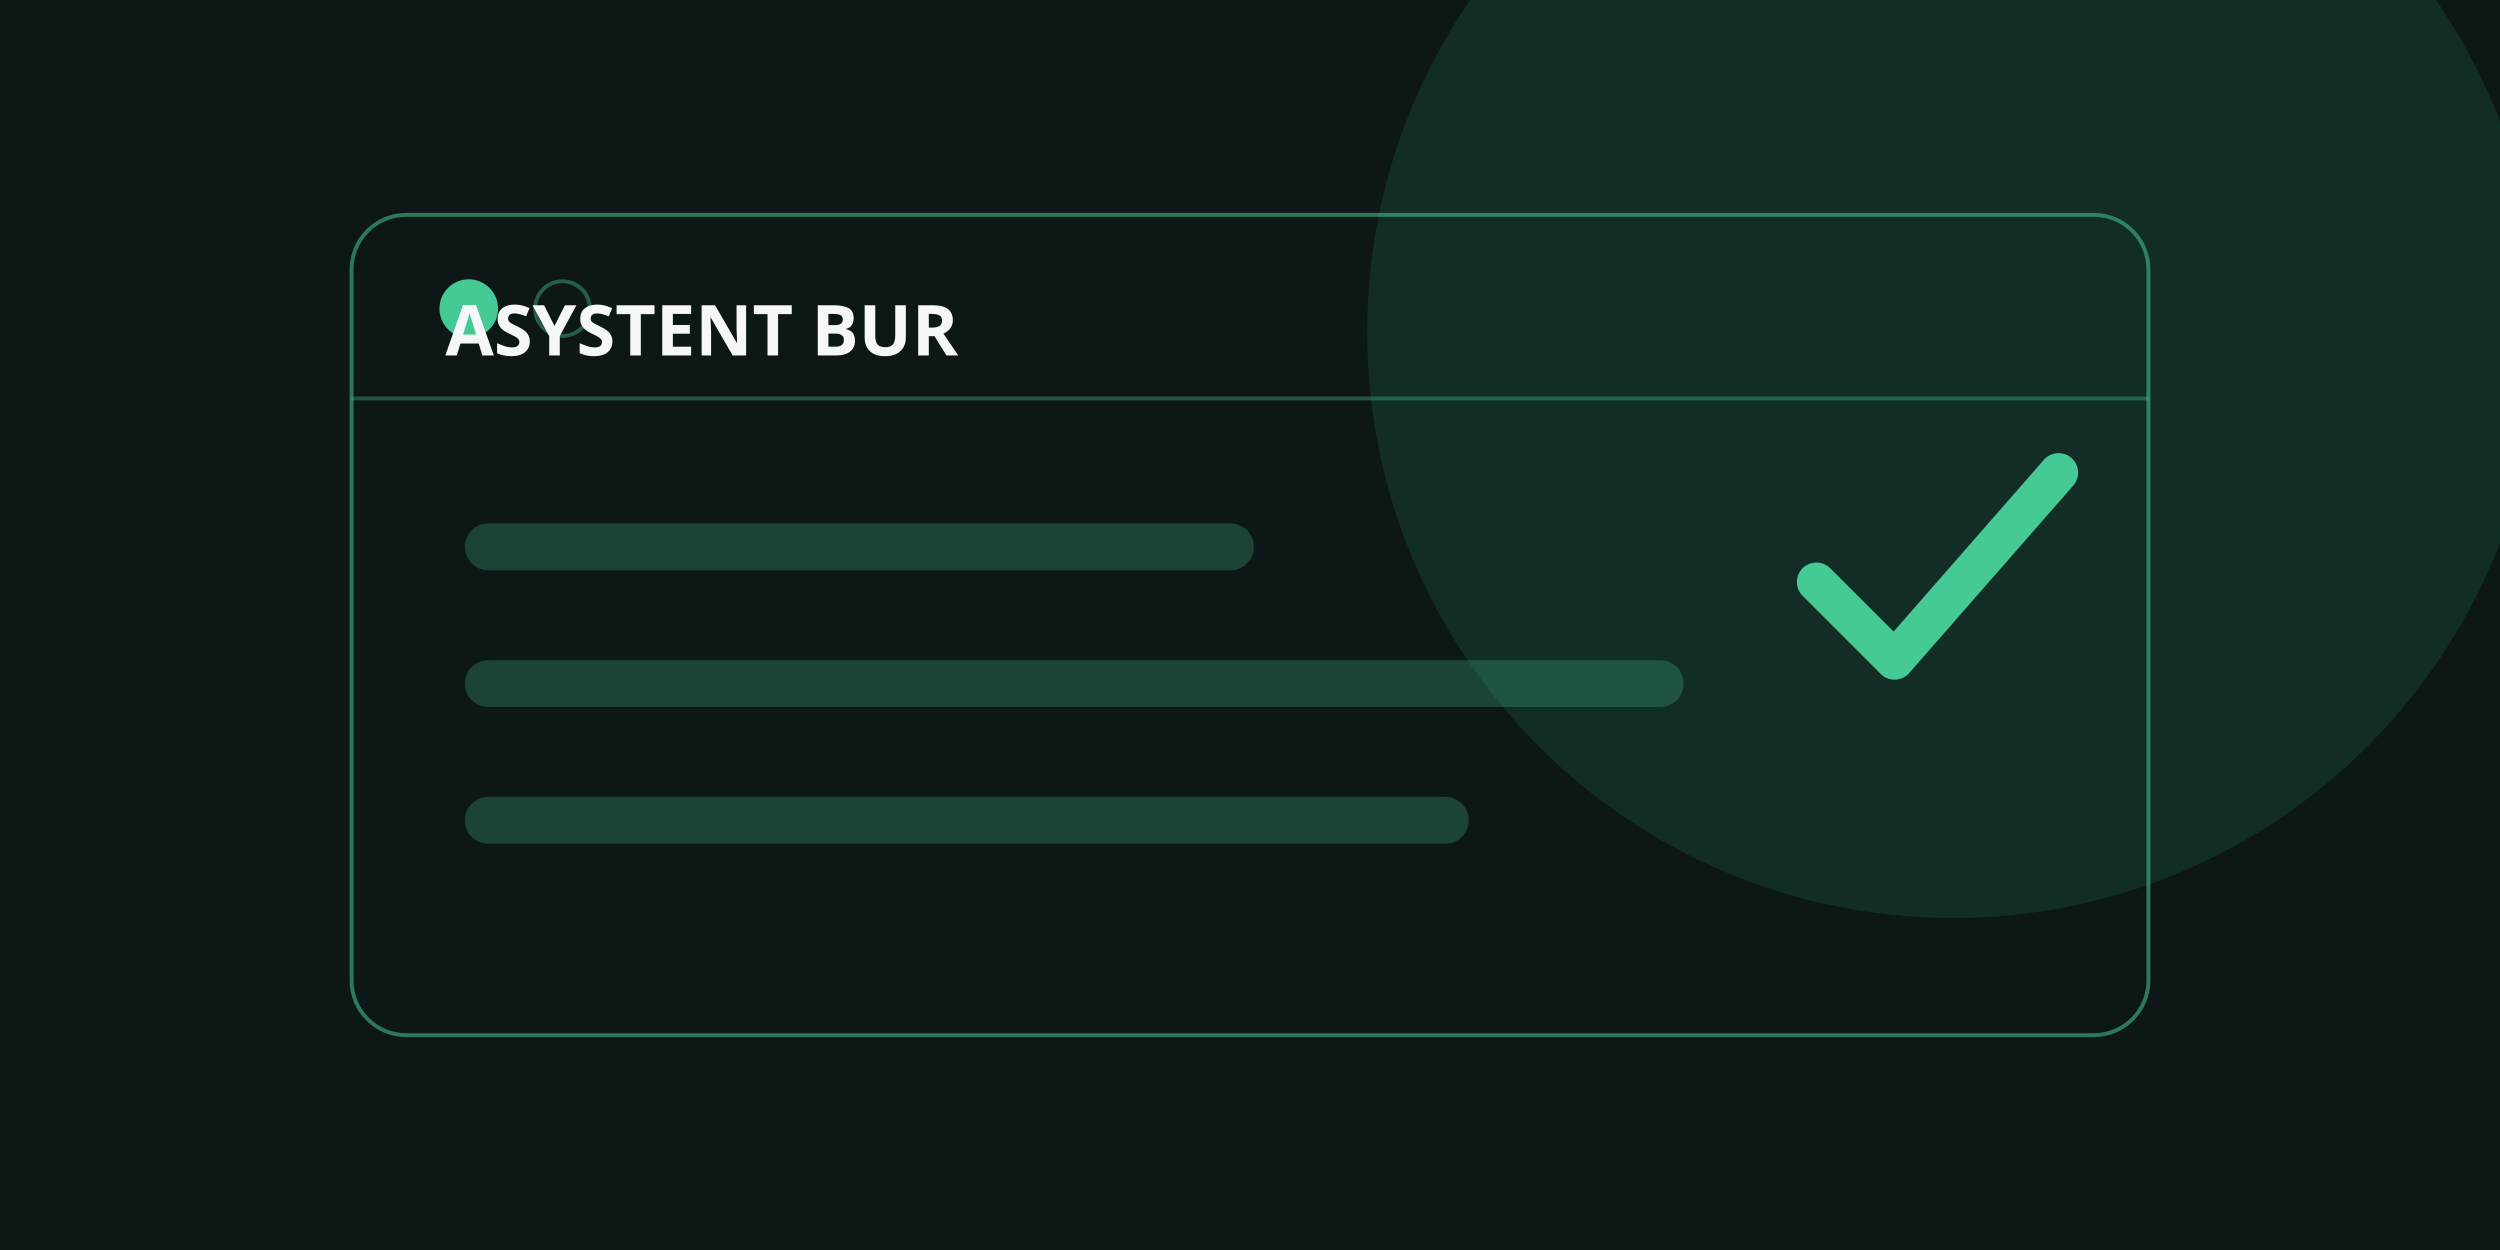
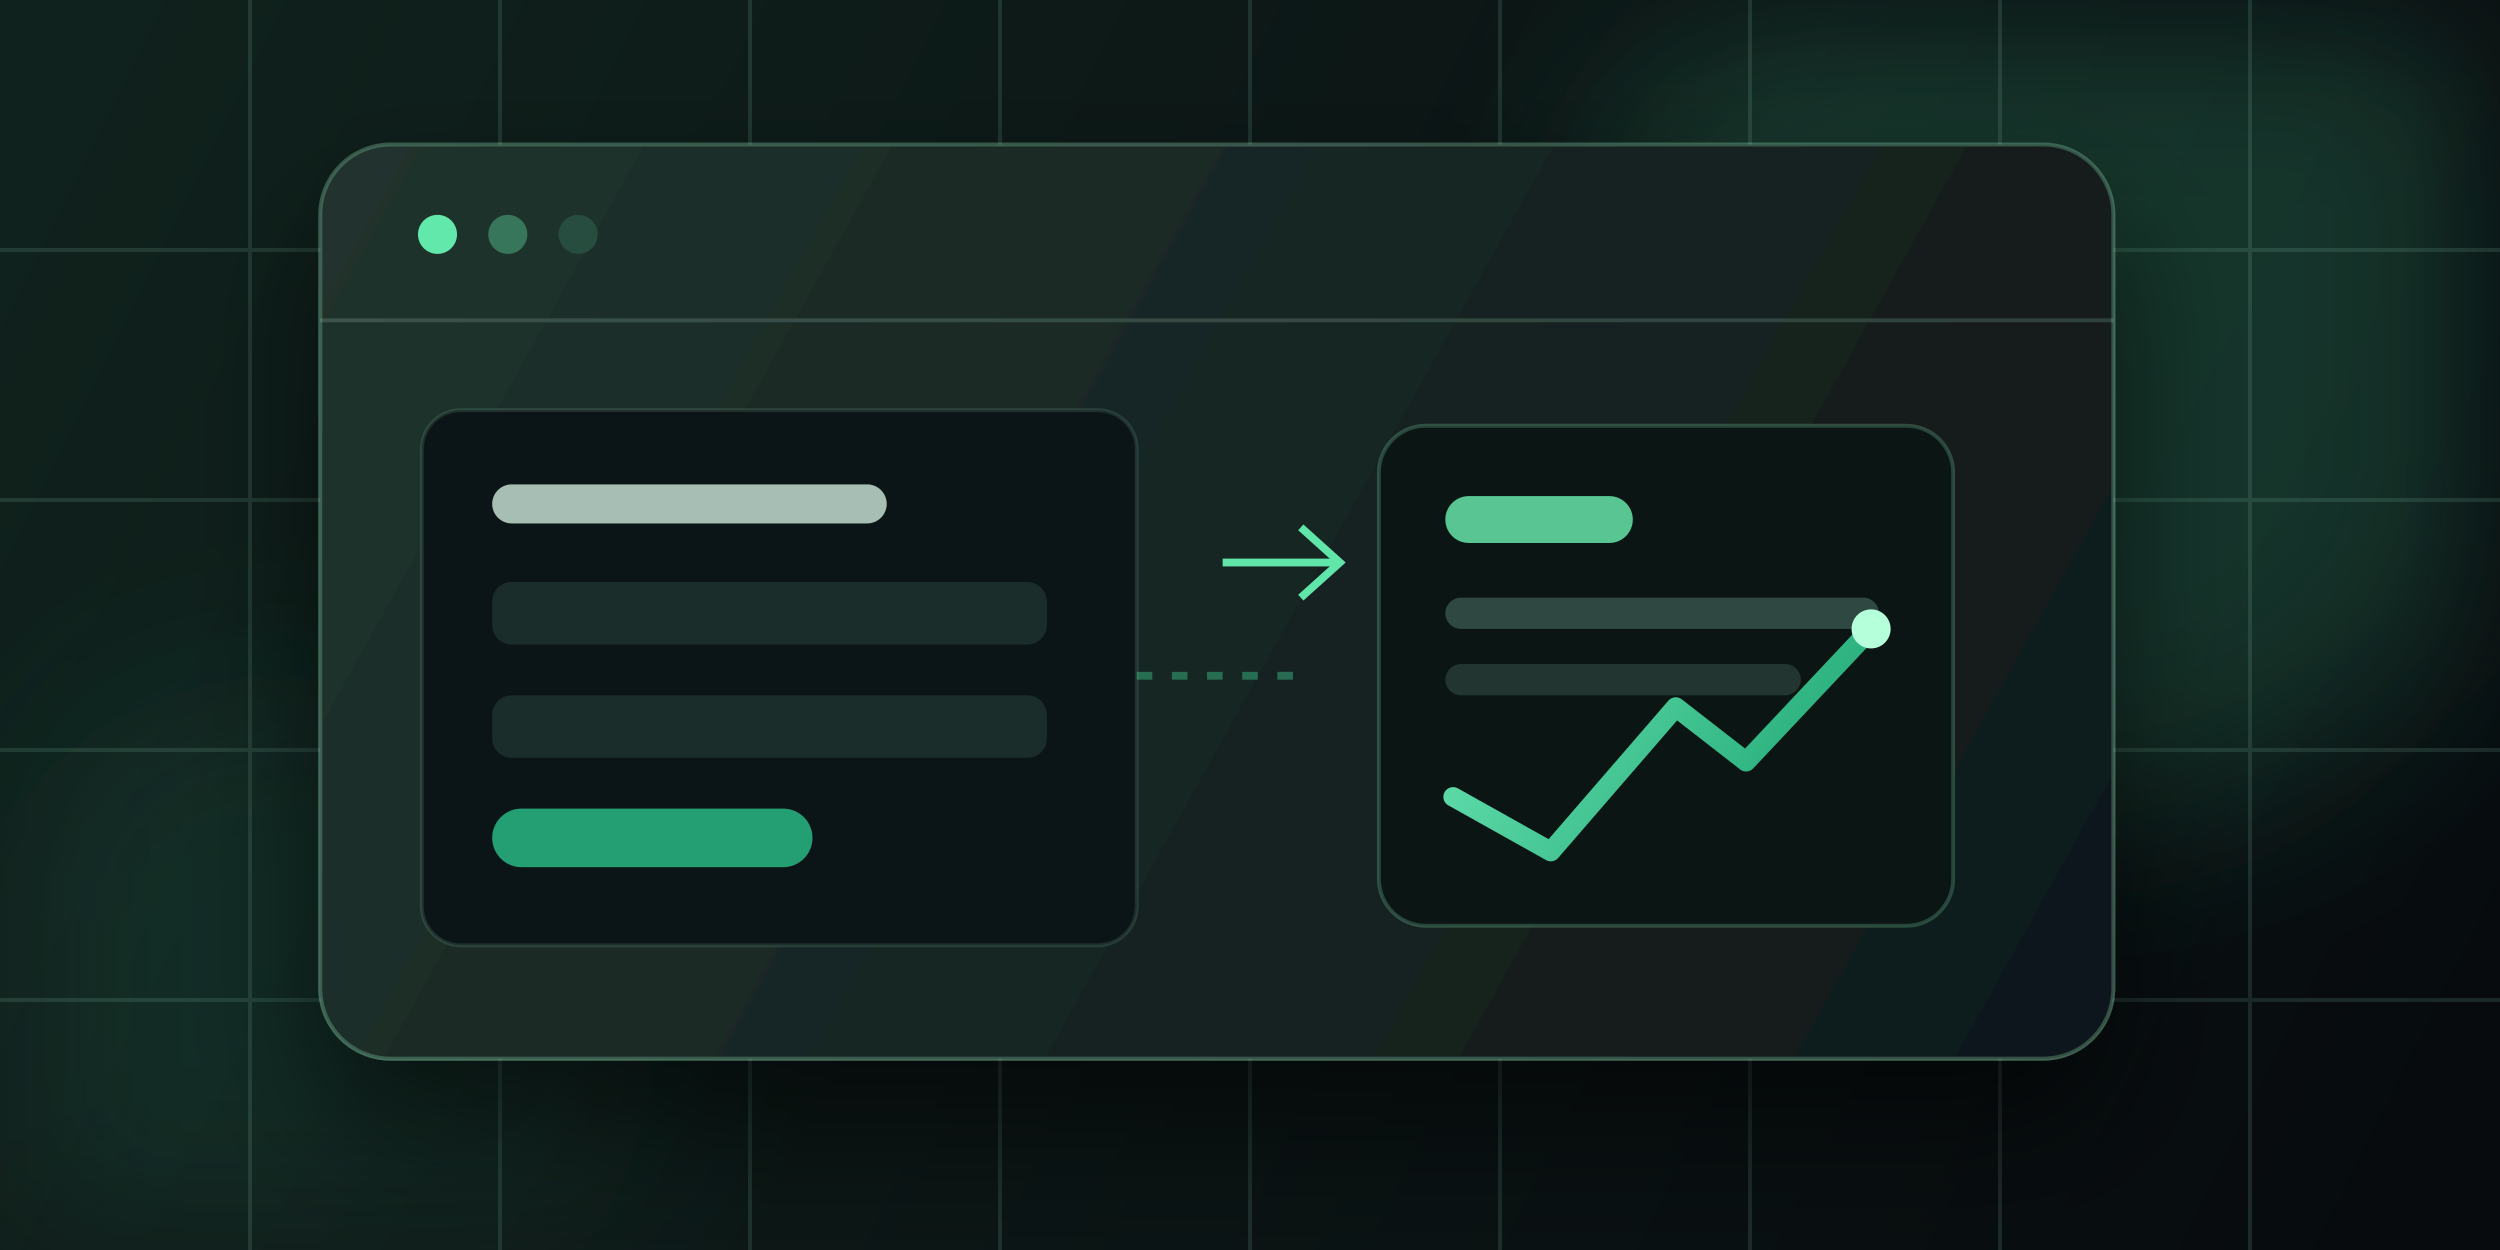
- <svg xmlns="http://www.w3.org/2000/svg" viewBox="0 0 640 320">
-   <rect width="640" height="320" fill="#0d1717" />
-   <circle cx="500" cy="85" r="150" fill="#24a878" opacity=".16" />
-   <g fill="none" stroke="#45c995">
-     <rect x="90" y="55" width="460" height="210" rx="14" opacity=".55" />
-     <path d="M90 102h460" opacity=".35" />
-     <circle cx="120" cy="79" r="7" fill="#45c995" />
-     <circle cx="144" cy="79" r="7" opacity=".4" />
-     <path d="M125 140h190M125 175h300M125 210h245" stroke-width="12" stroke-linecap="round" opacity=".25" />
-     <path d="m465 149 20 20 42-48" stroke-width="10" stroke-linecap="round" stroke-linejoin="round" />
+ <svg xmlns="http://www.w3.org/2000/svg" viewBox="0 0 640 320" fill="none">
+   <defs>
+     <linearGradient id="tlo" x1="18" y1="18" x2="612" y2="315" gradientUnits="userSpaceOnUse">
+       <stop stop-color="#10221D" />
+       <stop offset=".58" stop-color="#0B1414" />
+       <stop offset="1" stop-color="#070B0E" />
+     </linearGradient>
+     <linearGradient id="panel" x1="92" y1="35" x2="512" y2="269" gradientUnits="userSpaceOnUse">
+       <stop stop-color="#20332D" />
+       <stop offset="1" stop-color="#10191A" />
+     </linearGradient>
+     <linearGradient id="akcent" x1="334" y1="133" x2="461" y2="221" gradientUnits="userSpaceOnUse">
+       <stop stop-color="#8CFFD0" />
+       <stop offset="1" stop-color="#21A975" />
+     </linearGradient>
+     <filter id="blask" x="-50%" y="-50%" width="200%" height="200%">
+       <feGaussianBlur stdDeviation="24" />
+     </filter>
+     <filter id="cien" x="-20%" y="-30%" width="140%" height="180%">
+       <feDropShadow dx="0" dy="18" stdDeviation="17" flood-color="#000" flood-opacity=".55" />
+     </filter>
+   </defs>
+   <rect width="640" height="320" fill="url(#tlo)" />
+   <circle cx="529" cy="86" r="124" fill="#45C995" fill-opacity=".2" filter="url(#blask)" />
+   <circle cx="75" cy="265" r="92" fill="#2A9B77" fill-opacity=".12" filter="url(#blask)" />
+   <g opacity=".12" stroke="#B0FFDB">
+     <path d="M0 64H640M0 128H640M0 192H640M0 256H640" />
+     <path d="M64 0V320M128 0V320M192 0V320M256 0V320M320 0V320M384 0V320M448 0V320M512 0V320M576 0V320" />
  </g>
-   <text x="114" y="91" fill="#f5f7fa" font-family="Segoe UI,sans-serif" font-size="18" font-weight="700">ASYSTENT BUR</text>
+   <g filter="url(#cien)">
+     <rect x="82" y="37" width="459" height="234" rx="18" fill="url(#panel)" stroke="#A0F6CA" stroke-opacity=".25" />
+     <path d="M82 82H541" stroke="#CCFFE3" stroke-opacity=".16" />
+     <circle cx="112" cy="60" r="5" fill="#62E8AA" />
+     <circle cx="130" cy="60" r="5" fill="#62E8AA" fill-opacity=".38" />
+     <circle cx="148" cy="60" r="5" fill="#62E8AA" fill-opacity=".16" />
+   </g>
+   <rect x="108" y="105" width="183" height="137" rx="10" fill="#0B1416" stroke="#B6FFDA" stroke-opacity=".12" />
+   <rect x="126" y="124" width="101" height="10" rx="5" fill="#E2FFF0" fill-opacity=".72" />
+   <rect x="126" y="149" width="142" height="16" rx="5" fill="#1B2D2B" />
+   <rect x="126" y="178" width="142" height="16" rx="5" fill="#1B2D2B" />
+   <rect x="126" y="207" width="82" height="15" rx="7.5" fill="#2BC18B" fill-opacity=".8" />
+   <g>
+     <path d="M313 144H342" stroke="#61E6AA" stroke-width="2" />
+     <path d="M333 135L343 144L333 153" stroke="#61E6AA" stroke-width="2" />
+     <rect x="353" y="109" width="147" height="128" rx="12" fill="#0A1514" stroke="#8EF8C2" stroke-opacity=".22" />
+     <rect x="370" y="127" width="48" height="12" rx="6" fill="#6DF1B1" fill-opacity=".8" />
+     <rect x="370" y="153" width="111" height="8" rx="4" fill="#B4FFE0" fill-opacity=".22" />
+     <rect x="370" y="170" width="91" height="8" rx="4" fill="#B4FFE0" fill-opacity=".14" />
+     <path d="M372 204L397 218L429 181L447 195L479 161" stroke="url(#akcent)" stroke-width="5" stroke-linecap="round" stroke-linejoin="round" />
+     <circle cx="479" cy="161" r="5" fill="#B5FFDB" />
+   </g>
+   <path d="M291 173C308 173 315 173 333 173" stroke="#3DD094" stroke-opacity=".42" stroke-width="2" stroke-dasharray="4 5" />
</svg>
